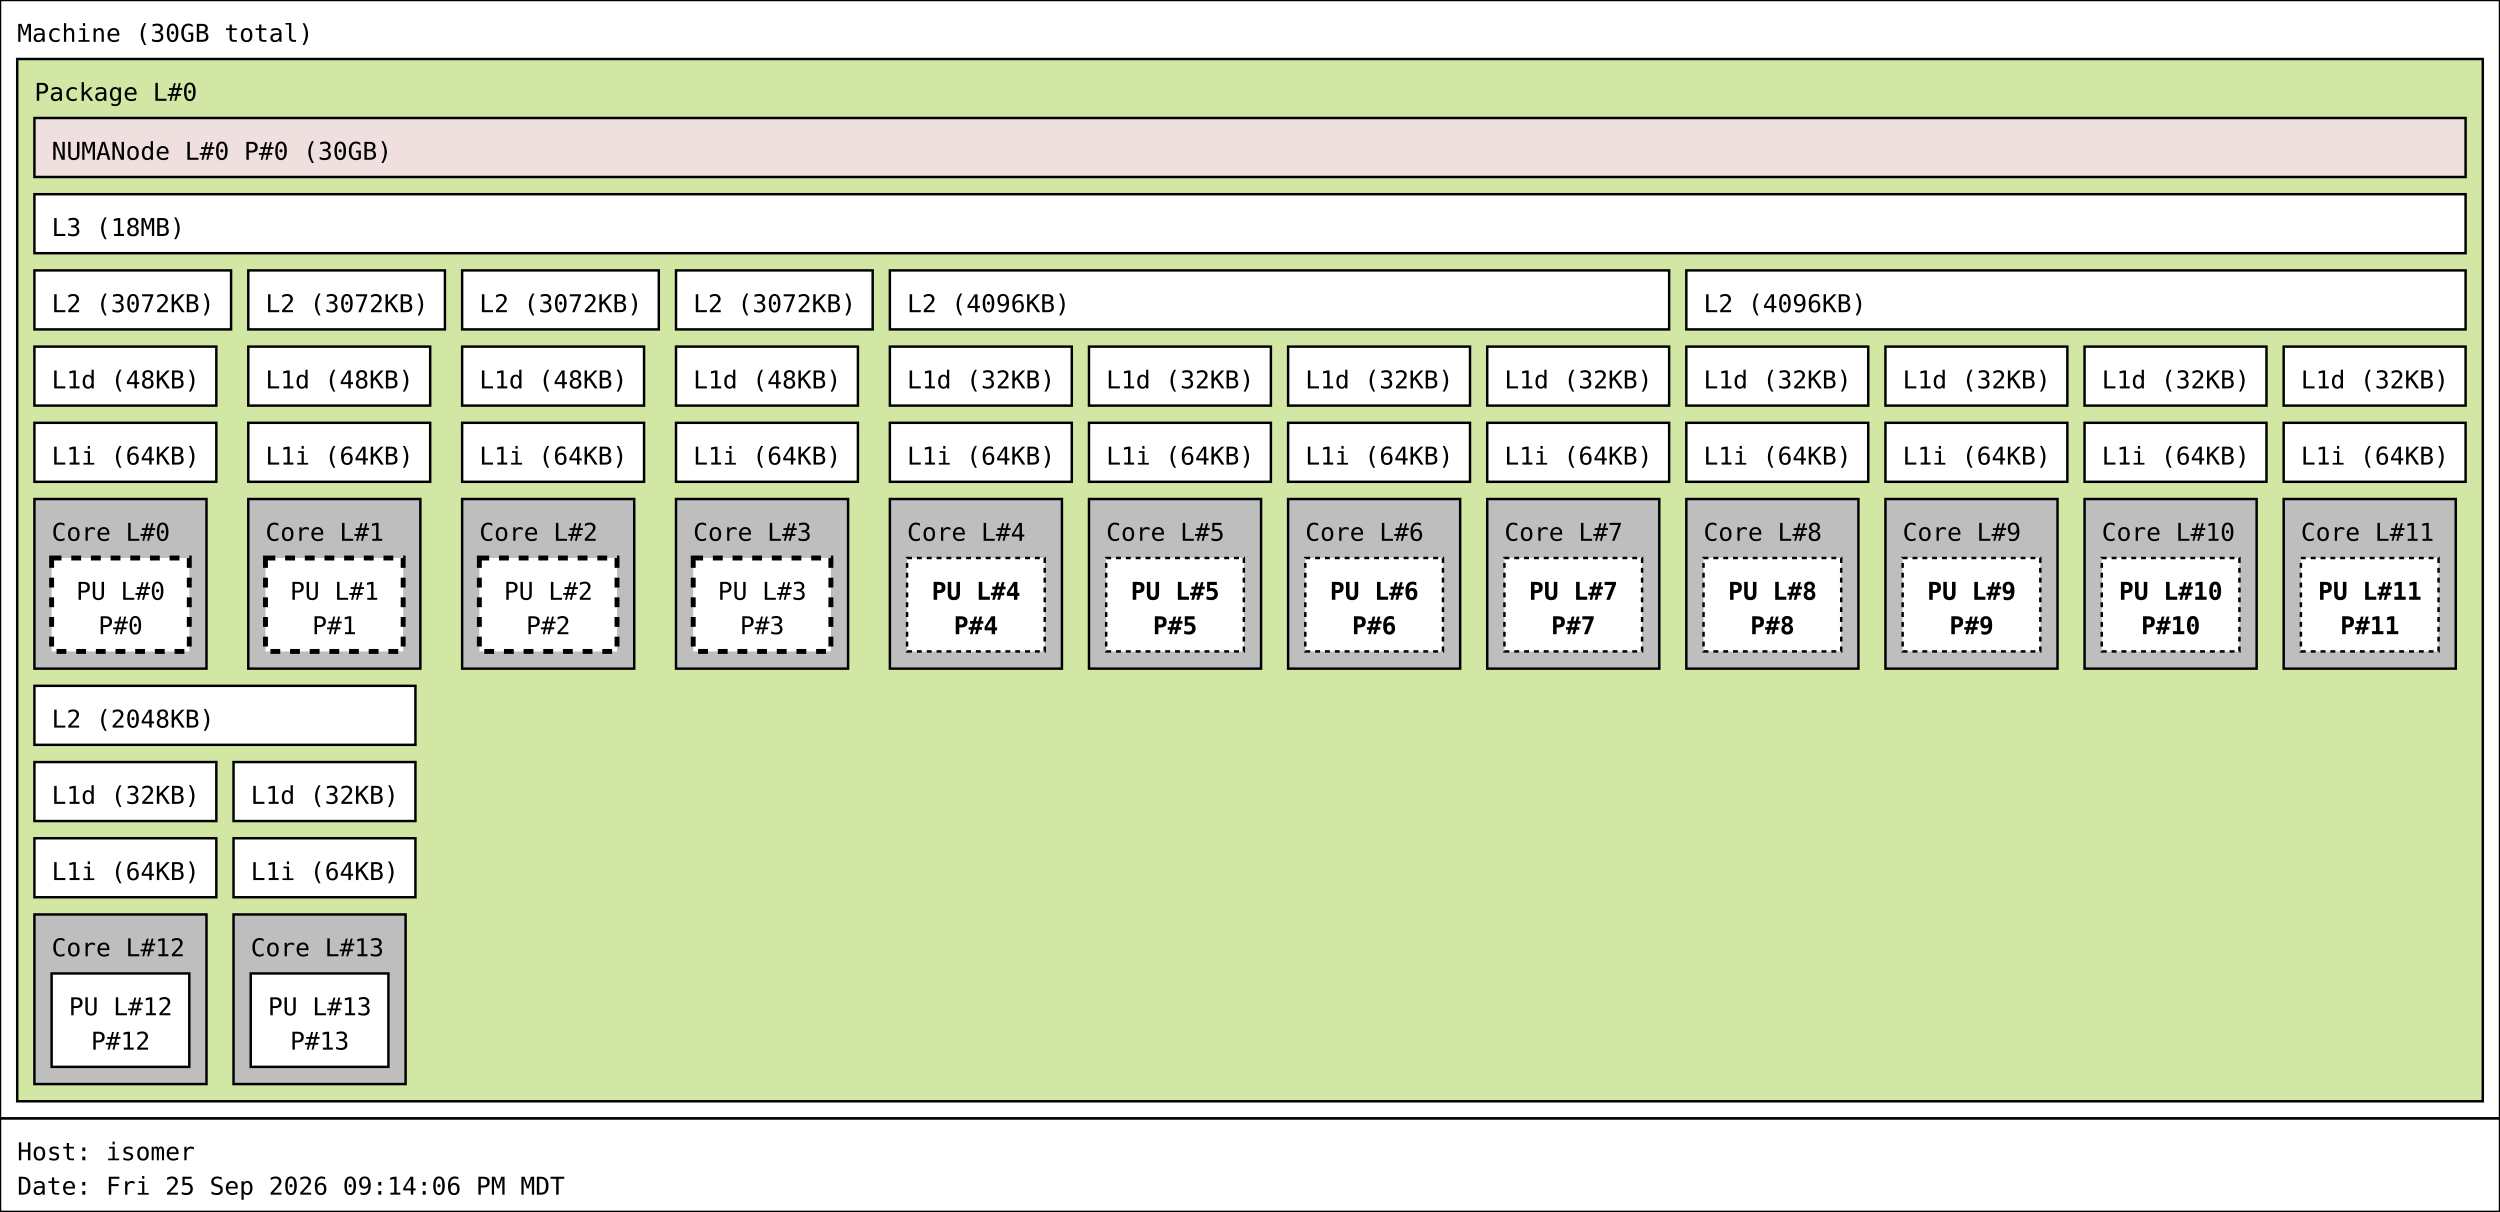
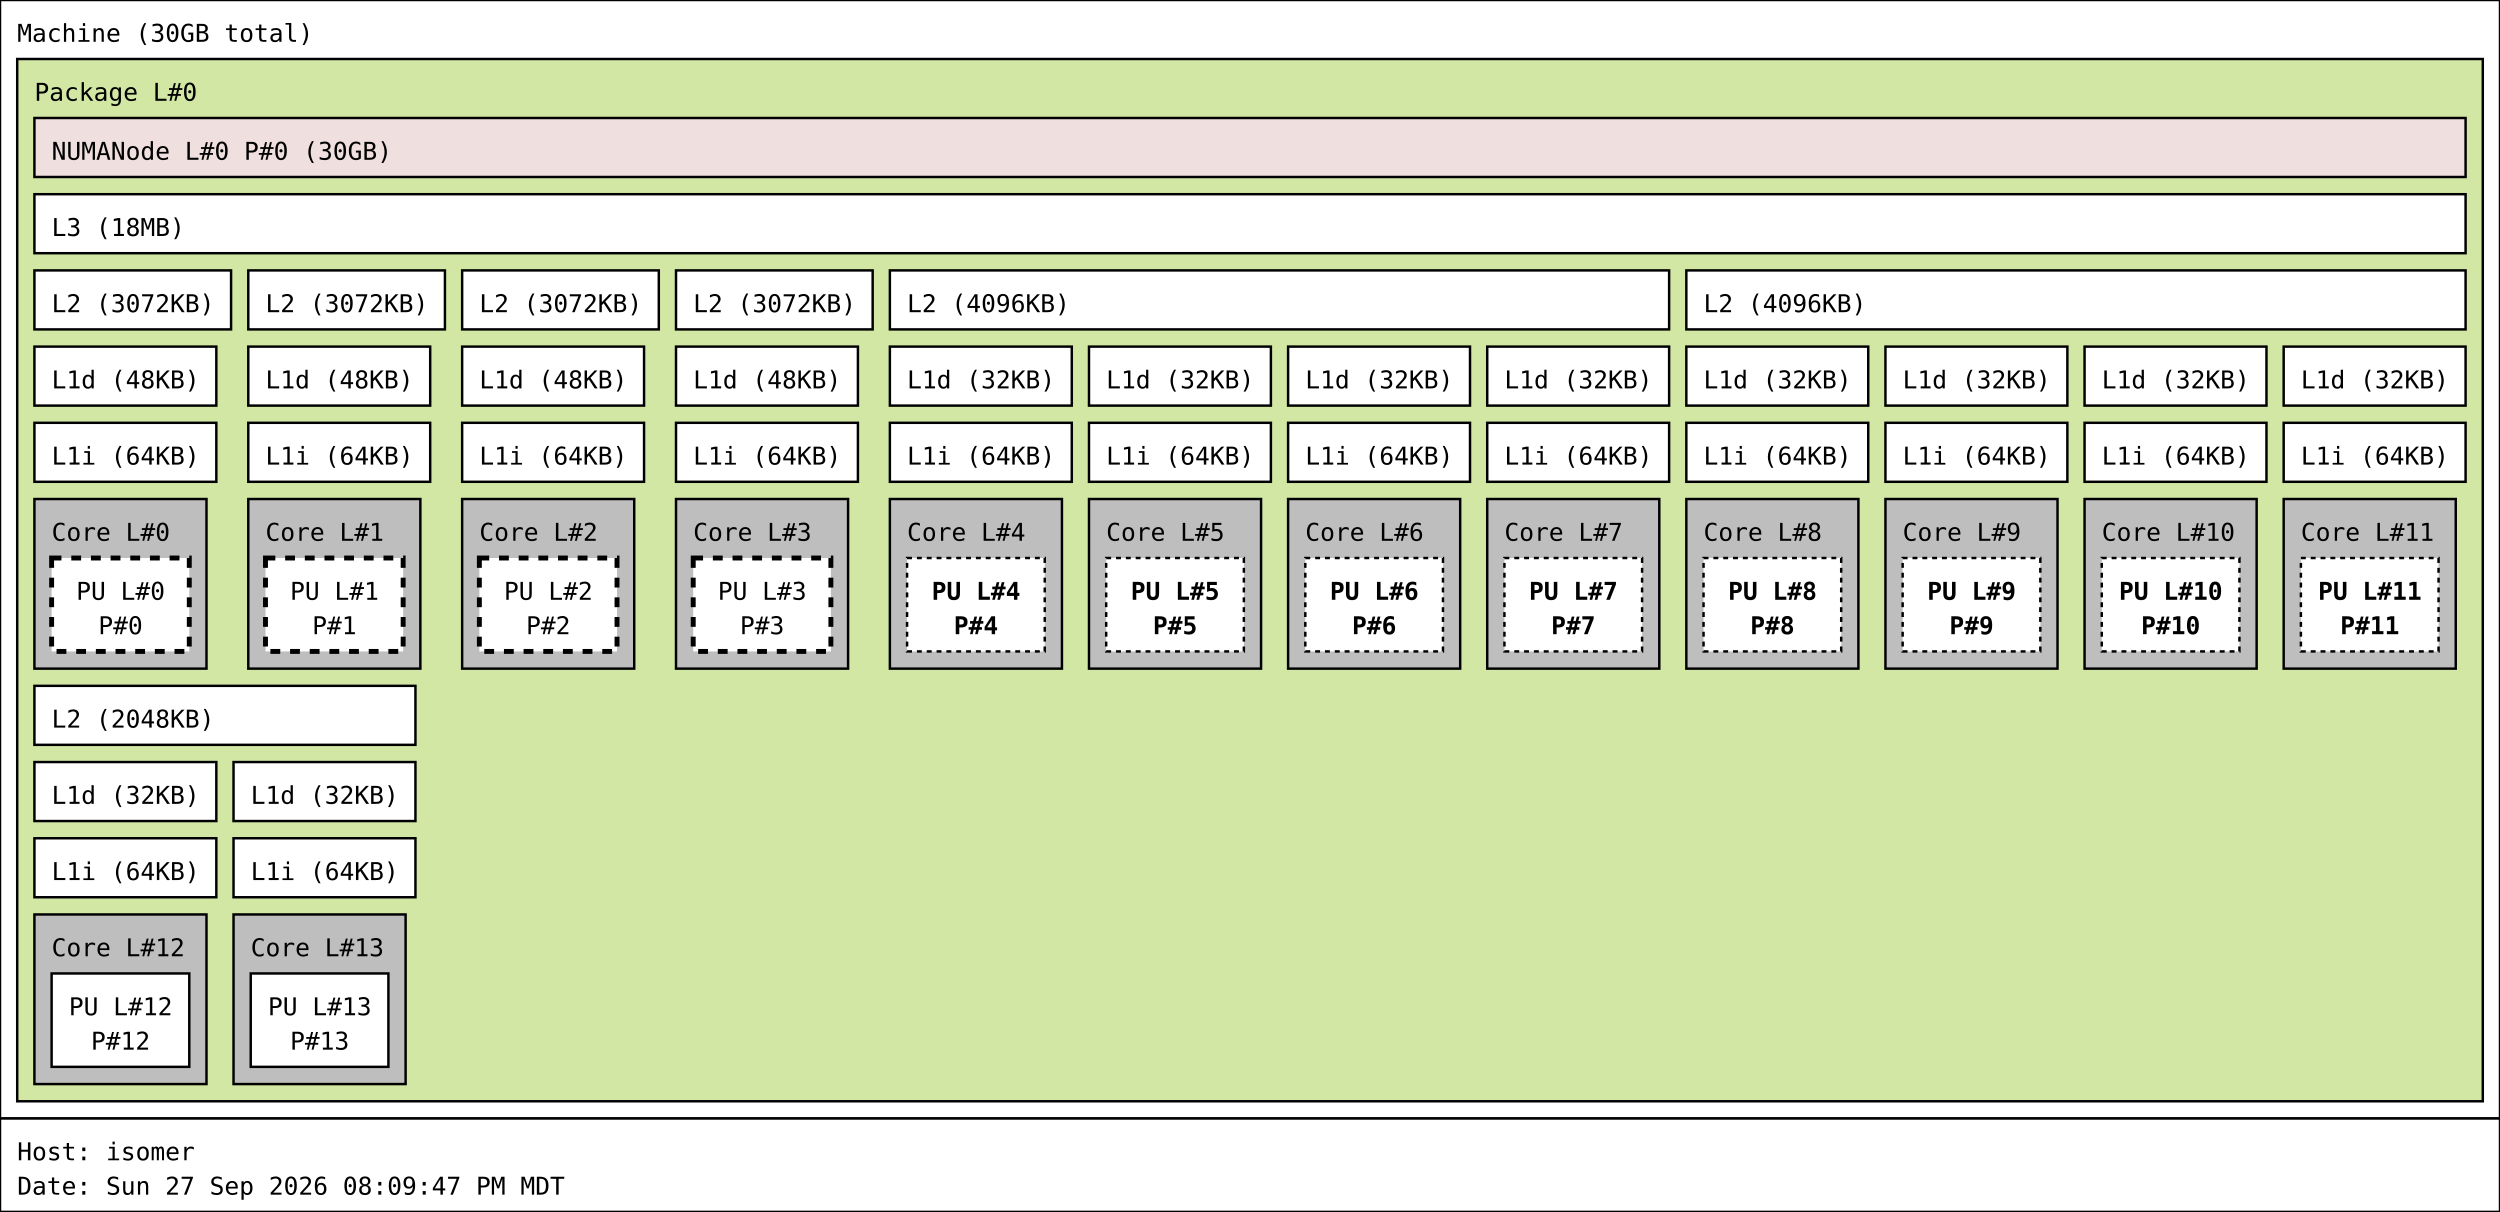
<svg xmlns="http://www.w3.org/2000/svg" width="1017px" height="493px" viewBox="0 0 1017px 493px" version="1.1">
  <rect id="Machine_0_rect" class="Machine" x="0" y="0" width="1017" height="455" fill="rgb(255,255,255)" stroke="rgb(0,0,0)" stroke-width="1" />
  <text id="Machine_0_text" class="Machine" font-family="Monospace" x="7" y="17" fill="rgb(0,0,0)" font-size="10px">Machine (30GB total)</text>
  <rect id="Package_0_rect" class="Package" x="7" y="24" width="1003" height="424" fill="rgb(210,231,164)" stroke="rgb(0,0,0)" stroke-width="1" />
  <text id="Package_0_text" class="Package" font-family="Monospace" x="14" y="41" fill="rgb(0,0,0)" font-size="10px">Package L#0</text>
  <rect id="L3_0_rect" class="L3" x="14" y="79" width="989" height="24" fill="rgb(255,255,255)" stroke="rgb(0,0,0)" stroke-width="1" />
  <text id="L3_0_text" class="L3" font-family="Monospace" x="21" y="96" fill="rgb(0,0,0)" font-size="10px">L3 (18MB)</text>
  <rect id="L2_0_rect" class="L2" x="14" y="110" width="80" height="24" fill="rgb(255,255,255)" stroke="rgb(0,0,0)" stroke-width="1" />
  <text id="L2_0_text" class="L2" font-family="Monospace" x="21" y="127" fill="rgb(0,0,0)" font-size="10px">L2 (3072KB)</text>
  <rect id="L1d_0_rect" class="L1d" x="14" y="141" width="74" height="24" fill="rgb(255,255,255)" stroke="rgb(0,0,0)" stroke-width="1" />
  <text id="L1d_0_text" class="L1d" font-family="Monospace" x="21" y="158" fill="rgb(0,0,0)" font-size="10px">L1d (48KB)</text>
  <rect id="L1i_0_rect" class="L1i" x="14" y="172" width="74" height="24" fill="rgb(255,255,255)" stroke="rgb(0,0,0)" stroke-width="1" />
  <text id="L1i_0_text" class="L1i" font-family="Monospace" x="21" y="189" fill="rgb(0,0,0)" font-size="10px">L1i (64KB)</text>
  <rect id="Core_0_rect" class="Core" x="14" y="203" width="70" height="69" fill="rgb(190,190,190)" stroke="rgb(0,0,0)" stroke-width="1" />
  <text id="Core_0_text" class="Core" font-family="Monospace" x="21" y="220" fill="rgb(0,0,0)" font-size="10px">Core L#0</text>
  <rect id="PU_0_rect" class="PU" x="21" y="227" width="56" height="38" fill="rgb(255,255,255)" stroke="rgb(0,0,0)" stroke-width="2" stroke-dasharray="4" />
  <text id="PU_0_text" class="PU" font-family="Monospace" x="31" y="244" fill="rgb(0,0,0)" font-size="10px">PU L#0</text>
  <text id="PU_0_text_1" class="PU" font-family="Monospace" x="40" y="258" fill="rgb(0,0,0)" font-size="10px">P#0</text>
  <rect id="L2_1_rect" class="L2" x="101" y="110" width="80" height="24" fill="rgb(255,255,255)" stroke="rgb(0,0,0)" stroke-width="1" />
  <text id="L2_1_text" class="L2" font-family="Monospace" x="108" y="127" fill="rgb(0,0,0)" font-size="10px">L2 (3072KB)</text>
  <rect id="L1d_1_rect" class="L1d" x="101" y="141" width="74" height="24" fill="rgb(255,255,255)" stroke="rgb(0,0,0)" stroke-width="1" />
  <text id="L1d_1_text" class="L1d" font-family="Monospace" x="108" y="158" fill="rgb(0,0,0)" font-size="10px">L1d (48KB)</text>
  <rect id="L1i_1_rect" class="L1i" x="101" y="172" width="74" height="24" fill="rgb(255,255,255)" stroke="rgb(0,0,0)" stroke-width="1" />
  <text id="L1i_1_text" class="L1i" font-family="Monospace" x="108" y="189" fill="rgb(0,0,0)" font-size="10px">L1i (64KB)</text>
  <rect id="Core_1_rect" class="Core" x="101" y="203" width="70" height="69" fill="rgb(190,190,190)" stroke="rgb(0,0,0)" stroke-width="1" />
  <text id="Core_1_text" class="Core" font-family="Monospace" x="108" y="220" fill="rgb(0,0,0)" font-size="10px">Core L#1</text>
  <rect id="PU_1_rect" class="PU" x="108" y="227" width="56" height="38" fill="rgb(255,255,255)" stroke="rgb(0,0,0)" stroke-width="2" stroke-dasharray="4" />
  <text id="PU_1_text" class="PU" font-family="Monospace" x="118" y="244" fill="rgb(0,0,0)" font-size="10px">PU L#1</text>
  <text id="PU_1_text_1" class="PU" font-family="Monospace" x="127" y="258" fill="rgb(0,0,0)" font-size="10px">P#1</text>
  <rect id="L2_2_rect" class="L2" x="188" y="110" width="80" height="24" fill="rgb(255,255,255)" stroke="rgb(0,0,0)" stroke-width="1" />
  <text id="L2_2_text" class="L2" font-family="Monospace" x="195" y="127" fill="rgb(0,0,0)" font-size="10px">L2 (3072KB)</text>
  <rect id="L1d_2_rect" class="L1d" x="188" y="141" width="74" height="24" fill="rgb(255,255,255)" stroke="rgb(0,0,0)" stroke-width="1" />
  <text id="L1d_2_text" class="L1d" font-family="Monospace" x="195" y="158" fill="rgb(0,0,0)" font-size="10px">L1d (48KB)</text>
  <rect id="L1i_2_rect" class="L1i" x="188" y="172" width="74" height="24" fill="rgb(255,255,255)" stroke="rgb(0,0,0)" stroke-width="1" />
  <text id="L1i_2_text" class="L1i" font-family="Monospace" x="195" y="189" fill="rgb(0,0,0)" font-size="10px">L1i (64KB)</text>
  <rect id="Core_2_rect" class="Core" x="188" y="203" width="70" height="69" fill="rgb(190,190,190)" stroke="rgb(0,0,0)" stroke-width="1" />
  <text id="Core_2_text" class="Core" font-family="Monospace" x="195" y="220" fill="rgb(0,0,0)" font-size="10px">Core L#2</text>
  <rect id="PU_2_rect" class="PU" x="195" y="227" width="56" height="38" fill="rgb(255,255,255)" stroke="rgb(0,0,0)" stroke-width="2" stroke-dasharray="4" />
  <text id="PU_2_text" class="PU" font-family="Monospace" x="205" y="244" fill="rgb(0,0,0)" font-size="10px">PU L#2</text>
  <text id="PU_2_text_1" class="PU" font-family="Monospace" x="214" y="258" fill="rgb(0,0,0)" font-size="10px">P#2</text>
  <rect id="L2_3_rect" class="L2" x="275" y="110" width="80" height="24" fill="rgb(255,255,255)" stroke="rgb(0,0,0)" stroke-width="1" />
  <text id="L2_3_text" class="L2" font-family="Monospace" x="282" y="127" fill="rgb(0,0,0)" font-size="10px">L2 (3072KB)</text>
  <rect id="L1d_3_rect" class="L1d" x="275" y="141" width="74" height="24" fill="rgb(255,255,255)" stroke="rgb(0,0,0)" stroke-width="1" />
  <text id="L1d_3_text" class="L1d" font-family="Monospace" x="282" y="158" fill="rgb(0,0,0)" font-size="10px">L1d (48KB)</text>
  <rect id="L1i_3_rect" class="L1i" x="275" y="172" width="74" height="24" fill="rgb(255,255,255)" stroke="rgb(0,0,0)" stroke-width="1" />
  <text id="L1i_3_text" class="L1i" font-family="Monospace" x="282" y="189" fill="rgb(0,0,0)" font-size="10px">L1i (64KB)</text>
  <rect id="Core_3_rect" class="Core" x="275" y="203" width="70" height="69" fill="rgb(190,190,190)" stroke="rgb(0,0,0)" stroke-width="1" />
  <text id="Core_3_text" class="Core" font-family="Monospace" x="282" y="220" fill="rgb(0,0,0)" font-size="10px">Core L#3</text>
  <rect id="PU_3_rect" class="PU" x="282" y="227" width="56" height="38" fill="rgb(255,255,255)" stroke="rgb(0,0,0)" stroke-width="2" stroke-dasharray="4" />
  <text id="PU_3_text" class="PU" font-family="Monospace" x="292" y="244" fill="rgb(0,0,0)" font-size="10px">PU L#3</text>
  <text id="PU_3_text_1" class="PU" font-family="Monospace" x="301" y="258" fill="rgb(0,0,0)" font-size="10px">P#3</text>
  <rect id="L2_4_rect" class="L2" x="362" y="110" width="317" height="24" fill="rgb(255,255,255)" stroke="rgb(0,0,0)" stroke-width="1" />
  <text id="L2_4_text" class="L2" font-family="Monospace" x="369" y="127" fill="rgb(0,0,0)" font-size="10px">L2 (4096KB)</text>
  <rect id="L1d_4_rect" class="L1d" x="362" y="141" width="74" height="24" fill="rgb(255,255,255)" stroke="rgb(0,0,0)" stroke-width="1" />
  <text id="L1d_4_text" class="L1d" font-family="Monospace" x="369" y="158" fill="rgb(0,0,0)" font-size="10px">L1d (32KB)</text>
  <rect id="L1i_4_rect" class="L1i" x="362" y="172" width="74" height="24" fill="rgb(255,255,255)" stroke="rgb(0,0,0)" stroke-width="1" />
  <text id="L1i_4_text" class="L1i" font-family="Monospace" x="369" y="189" fill="rgb(0,0,0)" font-size="10px">L1i (64KB)</text>
  <rect id="Core_4_rect" class="Core" x="362" y="203" width="70" height="69" fill="rgb(190,190,190)" stroke="rgb(0,0,0)" stroke-width="1" />
  <text id="Core_4_text" class="Core" font-family="Monospace" x="369" y="220" fill="rgb(0,0,0)" font-size="10px">Core L#4</text>
  <rect id="PU_4_rect" class="PU" x="369" y="227" width="56" height="38" fill="rgb(255,255,255)" stroke="rgb(0,0,0)" stroke-width="1" stroke-dasharray="2" />
  <text id="PU_4_text" class="PU" font-family="Monospace" font-weight="bold" x="379" y="244" fill="rgb(0,0,0)" font-size="10px">PU L#4</text>
  <text id="PU_4_text_1" class="PU" font-family="Monospace" font-weight="bold" x="388" y="258" fill="rgb(0,0,0)" font-size="10px">P#4</text>
  <rect id="L1d_5_rect" class="L1d" x="443" y="141" width="74" height="24" fill="rgb(255,255,255)" stroke="rgb(0,0,0)" stroke-width="1" />
  <text id="L1d_5_text" class="L1d" font-family="Monospace" x="450" y="158" fill="rgb(0,0,0)" font-size="10px">L1d (32KB)</text>
  <rect id="L1i_5_rect" class="L1i" x="443" y="172" width="74" height="24" fill="rgb(255,255,255)" stroke="rgb(0,0,0)" stroke-width="1" />
  <text id="L1i_5_text" class="L1i" font-family="Monospace" x="450" y="189" fill="rgb(0,0,0)" font-size="10px">L1i (64KB)</text>
  <rect id="Core_5_rect" class="Core" x="443" y="203" width="70" height="69" fill="rgb(190,190,190)" stroke="rgb(0,0,0)" stroke-width="1" />
  <text id="Core_5_text" class="Core" font-family="Monospace" x="450" y="220" fill="rgb(0,0,0)" font-size="10px">Core L#5</text>
  <rect id="PU_5_rect" class="PU" x="450" y="227" width="56" height="38" fill="rgb(255,255,255)" stroke="rgb(0,0,0)" stroke-width="1" stroke-dasharray="2" />
  <text id="PU_5_text" class="PU" font-family="Monospace" font-weight="bold" x="460" y="244" fill="rgb(0,0,0)" font-size="10px">PU L#5</text>
  <text id="PU_5_text_1" class="PU" font-family="Monospace" font-weight="bold" x="469" y="258" fill="rgb(0,0,0)" font-size="10px">P#5</text>
  <rect id="L1d_6_rect" class="L1d" x="524" y="141" width="74" height="24" fill="rgb(255,255,255)" stroke="rgb(0,0,0)" stroke-width="1" />
  <text id="L1d_6_text" class="L1d" font-family="Monospace" x="531" y="158" fill="rgb(0,0,0)" font-size="10px">L1d (32KB)</text>
  <rect id="L1i_6_rect" class="L1i" x="524" y="172" width="74" height="24" fill="rgb(255,255,255)" stroke="rgb(0,0,0)" stroke-width="1" />
  <text id="L1i_6_text" class="L1i" font-family="Monospace" x="531" y="189" fill="rgb(0,0,0)" font-size="10px">L1i (64KB)</text>
  <rect id="Core_6_rect" class="Core" x="524" y="203" width="70" height="69" fill="rgb(190,190,190)" stroke="rgb(0,0,0)" stroke-width="1" />
  <text id="Core_6_text" class="Core" font-family="Monospace" x="531" y="220" fill="rgb(0,0,0)" font-size="10px">Core L#6</text>
  <rect id="PU_6_rect" class="PU" x="531" y="227" width="56" height="38" fill="rgb(255,255,255)" stroke="rgb(0,0,0)" stroke-width="1" stroke-dasharray="2" />
  <text id="PU_6_text" class="PU" font-family="Monospace" font-weight="bold" x="541" y="244" fill="rgb(0,0,0)" font-size="10px">PU L#6</text>
  <text id="PU_6_text_1" class="PU" font-family="Monospace" font-weight="bold" x="550" y="258" fill="rgb(0,0,0)" font-size="10px">P#6</text>
  <rect id="L1d_7_rect" class="L1d" x="605" y="141" width="74" height="24" fill="rgb(255,255,255)" stroke="rgb(0,0,0)" stroke-width="1" />
  <text id="L1d_7_text" class="L1d" font-family="Monospace" x="612" y="158" fill="rgb(0,0,0)" font-size="10px">L1d (32KB)</text>
  <rect id="L1i_7_rect" class="L1i" x="605" y="172" width="74" height="24" fill="rgb(255,255,255)" stroke="rgb(0,0,0)" stroke-width="1" />
  <text id="L1i_7_text" class="L1i" font-family="Monospace" x="612" y="189" fill="rgb(0,0,0)" font-size="10px">L1i (64KB)</text>
  <rect id="Core_7_rect" class="Core" x="605" y="203" width="70" height="69" fill="rgb(190,190,190)" stroke="rgb(0,0,0)" stroke-width="1" />
  <text id="Core_7_text" class="Core" font-family="Monospace" x="612" y="220" fill="rgb(0,0,0)" font-size="10px">Core L#7</text>
  <rect id="PU_7_rect" class="PU" x="612" y="227" width="56" height="38" fill="rgb(255,255,255)" stroke="rgb(0,0,0)" stroke-width="1" stroke-dasharray="2" />
  <text id="PU_7_text" class="PU" font-family="Monospace" font-weight="bold" x="622" y="244" fill="rgb(0,0,0)" font-size="10px">PU L#7</text>
  <text id="PU_7_text_1" class="PU" font-family="Monospace" font-weight="bold" x="631" y="258" fill="rgb(0,0,0)" font-size="10px">P#7</text>
  <rect id="L2_5_rect" class="L2" x="686" y="110" width="317" height="24" fill="rgb(255,255,255)" stroke="rgb(0,0,0)" stroke-width="1" />
  <text id="L2_5_text" class="L2" font-family="Monospace" x="693" y="127" fill="rgb(0,0,0)" font-size="10px">L2 (4096KB)</text>
  <rect id="L1d_8_rect" class="L1d" x="686" y="141" width="74" height="24" fill="rgb(255,255,255)" stroke="rgb(0,0,0)" stroke-width="1" />
  <text id="L1d_8_text" class="L1d" font-family="Monospace" x="693" y="158" fill="rgb(0,0,0)" font-size="10px">L1d (32KB)</text>
  <rect id="L1i_8_rect" class="L1i" x="686" y="172" width="74" height="24" fill="rgb(255,255,255)" stroke="rgb(0,0,0)" stroke-width="1" />
  <text id="L1i_8_text" class="L1i" font-family="Monospace" x="693" y="189" fill="rgb(0,0,0)" font-size="10px">L1i (64KB)</text>
  <rect id="Core_8_rect" class="Core" x="686" y="203" width="70" height="69" fill="rgb(190,190,190)" stroke="rgb(0,0,0)" stroke-width="1" />
  <text id="Core_8_text" class="Core" font-family="Monospace" x="693" y="220" fill="rgb(0,0,0)" font-size="10px">Core L#8</text>
  <rect id="PU_8_rect" class="PU" x="693" y="227" width="56" height="38" fill="rgb(255,255,255)" stroke="rgb(0,0,0)" stroke-width="1" stroke-dasharray="2" />
  <text id="PU_8_text" class="PU" font-family="Monospace" font-weight="bold" x="703" y="244" fill="rgb(0,0,0)" font-size="10px">PU L#8</text>
  <text id="PU_8_text_1" class="PU" font-family="Monospace" font-weight="bold" x="712" y="258" fill="rgb(0,0,0)" font-size="10px">P#8</text>
  <rect id="L1d_9_rect" class="L1d" x="767" y="141" width="74" height="24" fill="rgb(255,255,255)" stroke="rgb(0,0,0)" stroke-width="1" />
  <text id="L1d_9_text" class="L1d" font-family="Monospace" x="774" y="158" fill="rgb(0,0,0)" font-size="10px">L1d (32KB)</text>
  <rect id="L1i_9_rect" class="L1i" x="767" y="172" width="74" height="24" fill="rgb(255,255,255)" stroke="rgb(0,0,0)" stroke-width="1" />
  <text id="L1i_9_text" class="L1i" font-family="Monospace" x="774" y="189" fill="rgb(0,0,0)" font-size="10px">L1i (64KB)</text>
  <rect id="Core_9_rect" class="Core" x="767" y="203" width="70" height="69" fill="rgb(190,190,190)" stroke="rgb(0,0,0)" stroke-width="1" />
  <text id="Core_9_text" class="Core" font-family="Monospace" x="774" y="220" fill="rgb(0,0,0)" font-size="10px">Core L#9</text>
  <rect id="PU_9_rect" class="PU" x="774" y="227" width="56" height="38" fill="rgb(255,255,255)" stroke="rgb(0,0,0)" stroke-width="1" stroke-dasharray="2" />
  <text id="PU_9_text" class="PU" font-family="Monospace" font-weight="bold" x="784" y="244" fill="rgb(0,0,0)" font-size="10px">PU L#9</text>
  <text id="PU_9_text_1" class="PU" font-family="Monospace" font-weight="bold" x="793" y="258" fill="rgb(0,0,0)" font-size="10px">P#9</text>
  <rect id="L1d_10_rect" class="L1d" x="848" y="141" width="74" height="24" fill="rgb(255,255,255)" stroke="rgb(0,0,0)" stroke-width="1" />
  <text id="L1d_10_text" class="L1d" font-family="Monospace" x="855" y="158" fill="rgb(0,0,0)" font-size="10px">L1d (32KB)</text>
  <rect id="L1i_10_rect" class="L1i" x="848" y="172" width="74" height="24" fill="rgb(255,255,255)" stroke="rgb(0,0,0)" stroke-width="1" />
  <text id="L1i_10_text" class="L1i" font-family="Monospace" x="855" y="189" fill="rgb(0,0,0)" font-size="10px">L1i (64KB)</text>
  <rect id="Core_10_rect" class="Core" x="848" y="203" width="70" height="69" fill="rgb(190,190,190)" stroke="rgb(0,0,0)" stroke-width="1" />
  <text id="Core_10_text" class="Core" font-family="Monospace" x="855" y="220" fill="rgb(0,0,0)" font-size="10px">Core L#10</text>
  <rect id="PU_10_rect" class="PU" x="855" y="227" width="56" height="38" fill="rgb(255,255,255)" stroke="rgb(0,0,0)" stroke-width="1" stroke-dasharray="2" />
  <text id="PU_10_text" class="PU" font-family="Monospace" font-weight="bold" x="862" y="244" fill="rgb(0,0,0)" font-size="10px">PU L#10</text>
  <text id="PU_10_text_1" class="PU" font-family="Monospace" font-weight="bold" x="871" y="258" fill="rgb(0,0,0)" font-size="10px">P#10</text>
  <rect id="L1d_11_rect" class="L1d" x="929" y="141" width="74" height="24" fill="rgb(255,255,255)" stroke="rgb(0,0,0)" stroke-width="1" />
  <text id="L1d_11_text" class="L1d" font-family="Monospace" x="936" y="158" fill="rgb(0,0,0)" font-size="10px">L1d (32KB)</text>
  <rect id="L1i_11_rect" class="L1i" x="929" y="172" width="74" height="24" fill="rgb(255,255,255)" stroke="rgb(0,0,0)" stroke-width="1" />
  <text id="L1i_11_text" class="L1i" font-family="Monospace" x="936" y="189" fill="rgb(0,0,0)" font-size="10px">L1i (64KB)</text>
  <rect id="Core_11_rect" class="Core" x="929" y="203" width="70" height="69" fill="rgb(190,190,190)" stroke="rgb(0,0,0)" stroke-width="1" />
  <text id="Core_11_text" class="Core" font-family="Monospace" x="936" y="220" fill="rgb(0,0,0)" font-size="10px">Core L#11</text>
  <rect id="PU_11_rect" class="PU" x="936" y="227" width="56" height="38" fill="rgb(255,255,255)" stroke="rgb(0,0,0)" stroke-width="1" stroke-dasharray="2" />
  <text id="PU_11_text" class="PU" font-family="Monospace" font-weight="bold" x="943" y="244" fill="rgb(0,0,0)" font-size="10px">PU L#11</text>
  <text id="PU_11_text_1" class="PU" font-family="Monospace" font-weight="bold" x="952" y="258" fill="rgb(0,0,0)" font-size="10px">P#11</text>
  <rect id="L2_6_rect" class="L2" x="14" y="279" width="155" height="24" fill="rgb(255,255,255)" stroke="rgb(0,0,0)" stroke-width="1" />
  <text id="L2_6_text" class="L2" font-family="Monospace" x="21" y="296" fill="rgb(0,0,0)" font-size="10px">L2 (2048KB)</text>
  <rect id="L1d_12_rect" class="L1d" x="14" y="310" width="74" height="24" fill="rgb(255,255,255)" stroke="rgb(0,0,0)" stroke-width="1" />
  <text id="L1d_12_text" class="L1d" font-family="Monospace" x="21" y="327" fill="rgb(0,0,0)" font-size="10px">L1d (32KB)</text>
  <rect id="L1i_12_rect" class="L1i" x="14" y="341" width="74" height="24" fill="rgb(255,255,255)" stroke="rgb(0,0,0)" stroke-width="1" />
  <text id="L1i_12_text" class="L1i" font-family="Monospace" x="21" y="358" fill="rgb(0,0,0)" font-size="10px">L1i (64KB)</text>
  <rect id="Core_12_rect" class="Core" x="14" y="372" width="70" height="69" fill="rgb(190,190,190)" stroke="rgb(0,0,0)" stroke-width="1" />
  <text id="Core_12_text" class="Core" font-family="Monospace" x="21" y="389" fill="rgb(0,0,0)" font-size="10px">Core L#12</text>
  <rect id="PU_12_rect" class="PU" x="21" y="396" width="56" height="38" fill="rgb(255,255,255)" stroke="rgb(0,0,0)" stroke-width="1" />
  <text id="PU_12_text" class="PU" font-family="Monospace" x="28" y="413" fill="rgb(0,0,0)" font-size="10px">PU L#12</text>
  <text id="PU_12_text_1" class="PU" font-family="Monospace" x="37" y="427" fill="rgb(0,0,0)" font-size="10px">P#12</text>
  <rect id="L1d_13_rect" class="L1d" x="95" y="310" width="74" height="24" fill="rgb(255,255,255)" stroke="rgb(0,0,0)" stroke-width="1" />
  <text id="L1d_13_text" class="L1d" font-family="Monospace" x="102" y="327" fill="rgb(0,0,0)" font-size="10px">L1d (32KB)</text>
  <rect id="L1i_13_rect" class="L1i" x="95" y="341" width="74" height="24" fill="rgb(255,255,255)" stroke="rgb(0,0,0)" stroke-width="1" />
  <text id="L1i_13_text" class="L1i" font-family="Monospace" x="102" y="358" fill="rgb(0,0,0)" font-size="10px">L1i (64KB)</text>
  <rect id="Core_13_rect" class="Core" x="95" y="372" width="70" height="69" fill="rgb(190,190,190)" stroke="rgb(0,0,0)" stroke-width="1" />
  <text id="Core_13_text" class="Core" font-family="Monospace" x="102" y="389" fill="rgb(0,0,0)" font-size="10px">Core L#13</text>
  <rect id="PU_13_rect" class="PU" x="102" y="396" width="56" height="38" fill="rgb(255,255,255)" stroke="rgb(0,0,0)" stroke-width="1" />
  <text id="PU_13_text" class="PU" font-family="Monospace" x="109" y="413" fill="rgb(0,0,0)" font-size="10px">PU L#13</text>
  <text id="PU_13_text_1" class="PU" font-family="Monospace" x="118" y="427" fill="rgb(0,0,0)" font-size="10px">P#13</text>
  <rect id="NUMANode_0_rect" class="NUMANode" x="14" y="48" width="989" height="24" fill="rgb(239,223,222)" stroke="rgb(0,0,0)" stroke-width="1" />
  <text id="NUMANode_0_text" class="NUMANode" font-family="Monospace" x="21" y="65" fill="rgb(0,0,0)" font-size="10px">NUMANode L#0 P#0 (30GB)</text>
  <rect id="anon_rect" x="0" y="455" width="1017" height="38" fill="rgb(255,255,255)" stroke="rgb(0,0,0)" stroke-width="1" />
  <text id="anon_text" font-family="Monospace" x="7" y="472" fill="rgb(0,0,0)" font-size="10px">Host: isomer</text>
-   <text id="anon_text_1" font-family="Monospace" x="7" y="486" fill="rgb(0,0,0)" font-size="10px">Date: Fri 25 Sep 2026 09:14:06 PM MDT</text>
+   <text id="anon_text_1" font-family="Monospace" x="7" y="486" fill="rgb(0,0,0)" font-size="10px">Date: Sun 27 Sep 2026 08:09:47 PM MDT</text>
</svg>
